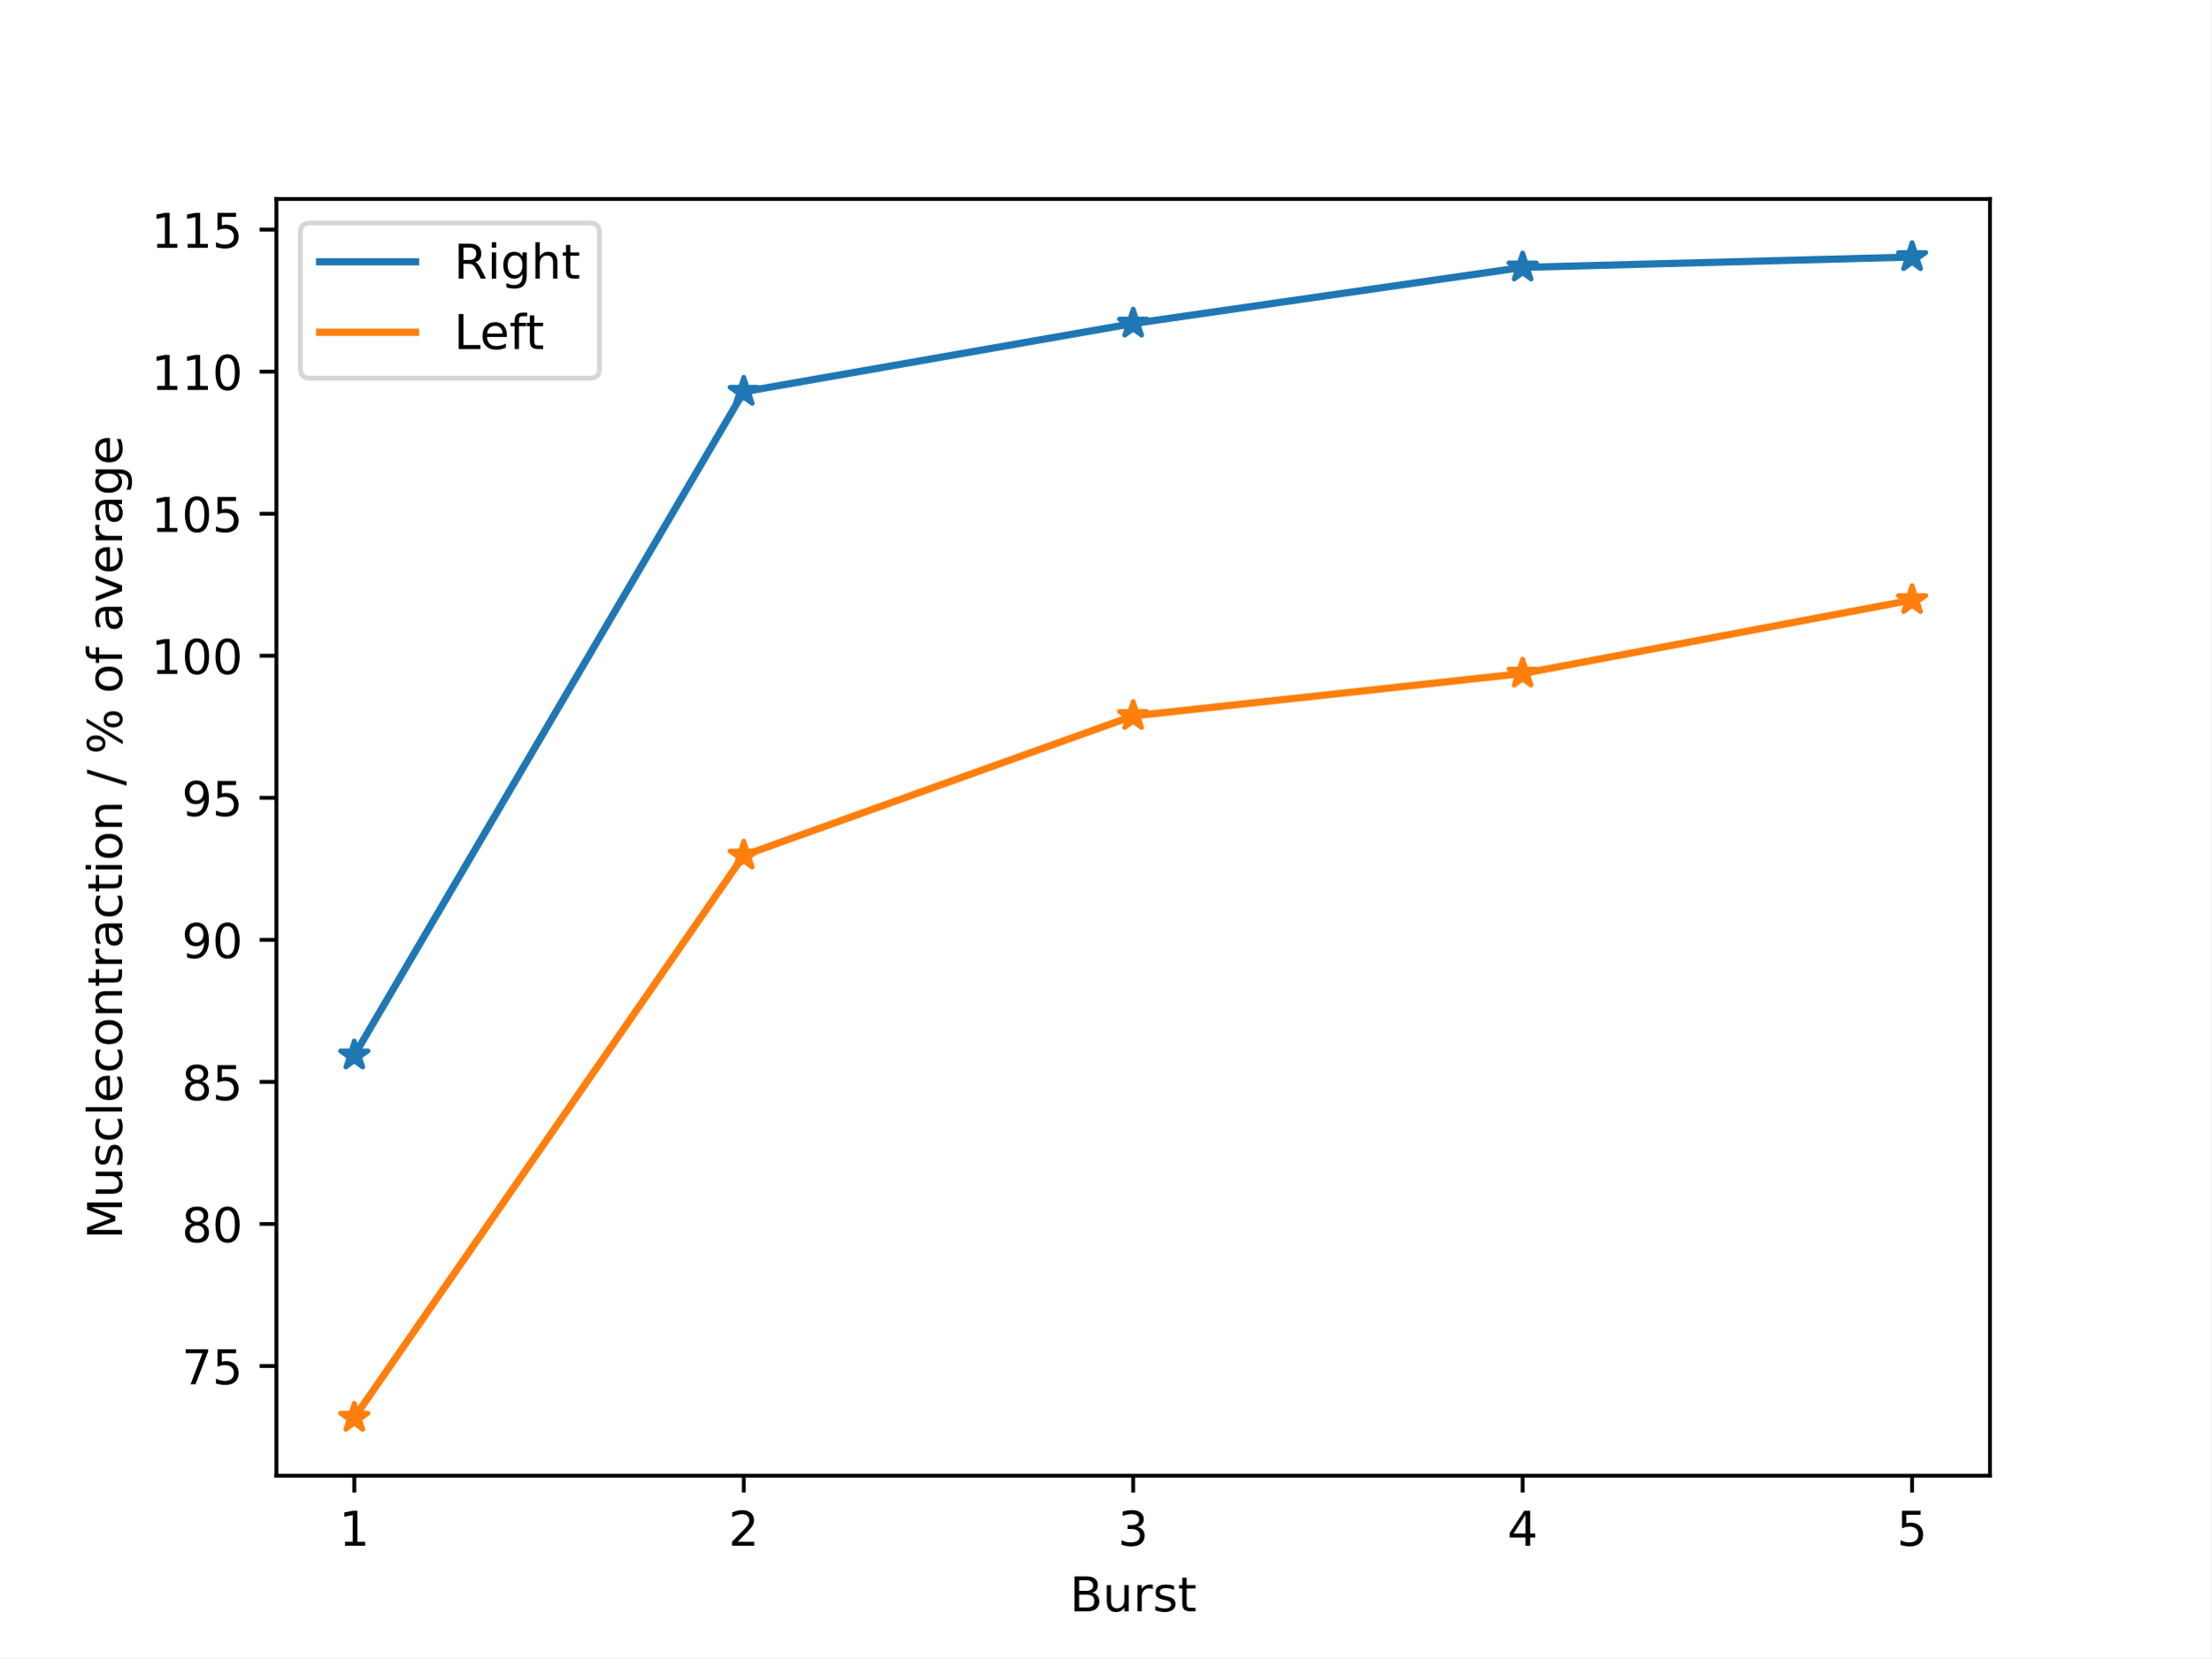
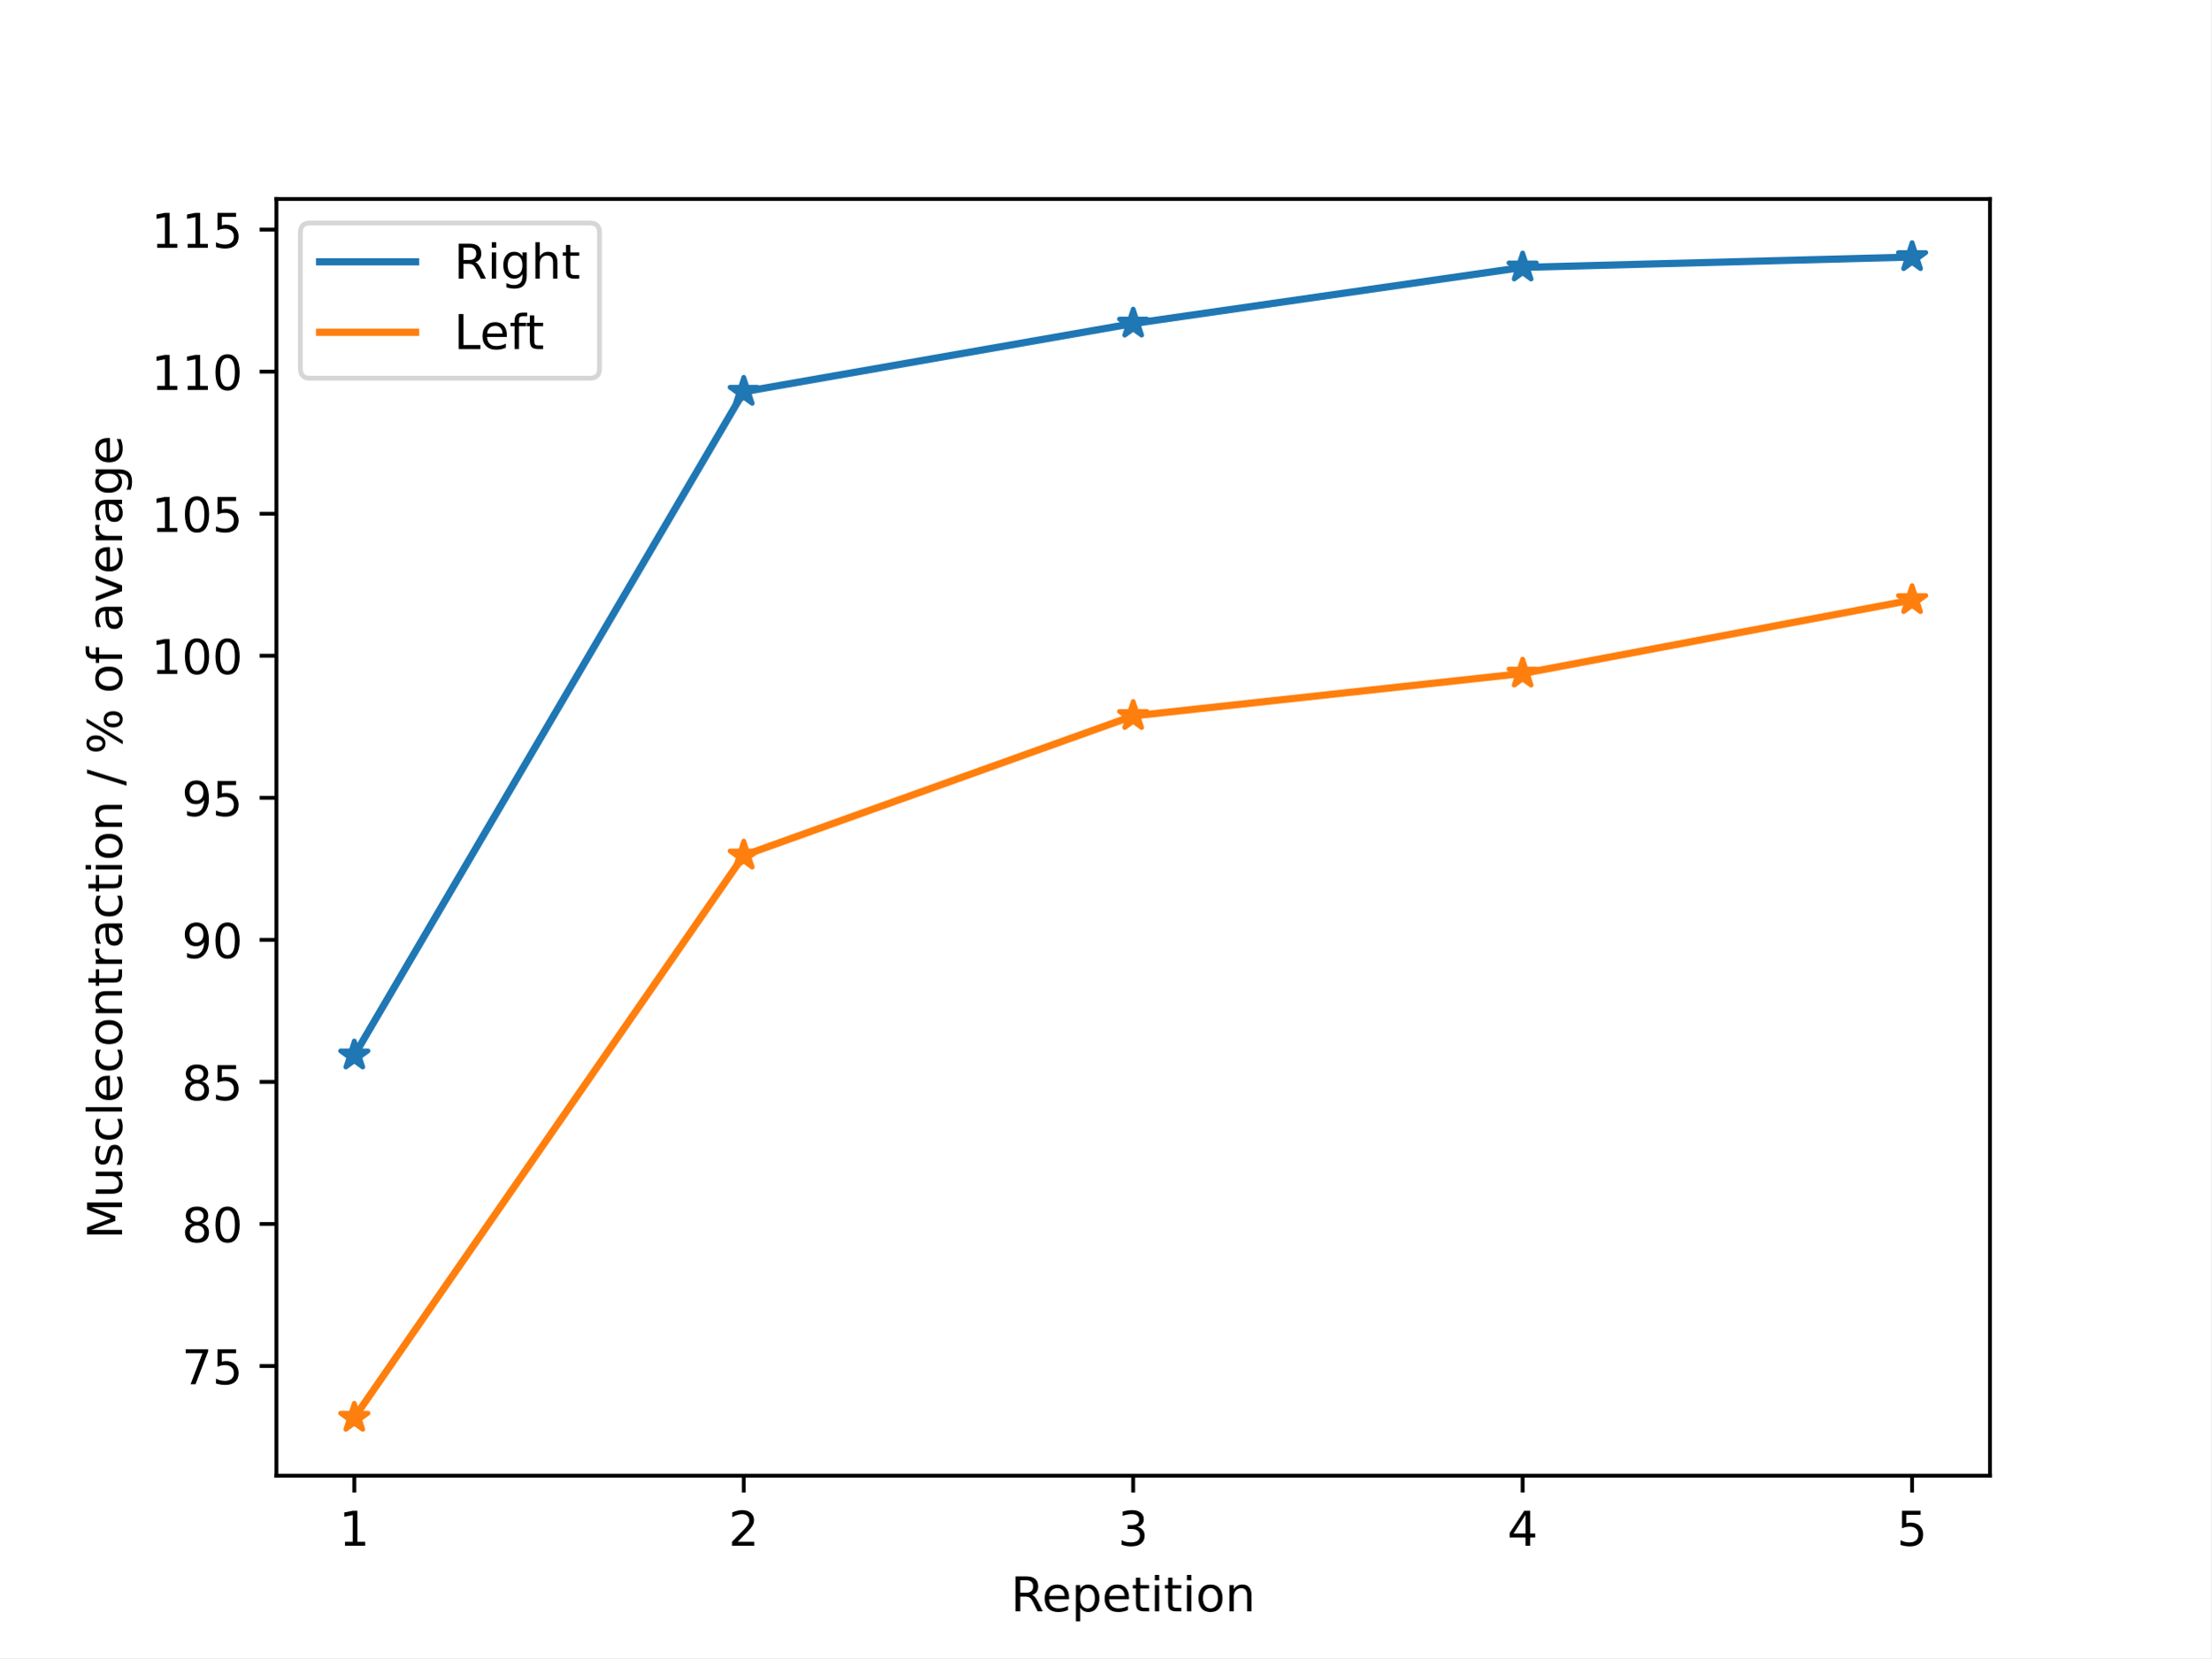
<svg xmlns="http://www.w3.org/2000/svg" xmlns:xlink="http://www.w3.org/1999/xlink" width="460.8pt" height="345.6pt" viewBox="0 0 460.8 345.6" version="1.1">
  <defs>
    <style type="text/css">*{stroke-linejoin: round; stroke-linecap: butt}</style>
  </defs>
  <g id="figure_1">
    <g id="patch_1">
      <path d="M 0 345.6  L 460.8 345.6  L 460.8 0  L 0 0  z " style="fill: #ffffff" />
    </g>
    <g id="axes_1">
      <g id="patch_2">
        <path d="M 57.6 307.584  L 414.72 307.584  L 414.72 41.472  L 57.6 41.472  z " style="fill: #ffffff" />
      </g>
      <g id="PathCollection_1">
        <defs>
-           <path id="m83792920df" d="M 0 -3  L -0.674 -0.927  L -2.853 -0.927  L -1.09 0.354  L -1.763 2.427  L -0 1.146  L 1.763 2.427  L 1.09 0.354  L 2.853 -0.927  L 0.674 -0.927  z " style="stroke: #1f77b4" />
+           <path id="mc0e44d3365" d="M 0 -3  L -0.674 -0.927  L -2.853 -0.927  L -1.09 0.354  L -1.763 2.427  L -0 1.146  L 1.763 2.427  L 1.09 0.354  L 2.853 -0.927  L 0.674 -0.927  z " style="stroke: #1f77b4" />
        </defs>
-         <g clip-path="url(#pa8525786a3)">
-           <use xlink:href="#m83792920df" x="73.833" y="219.972" style="fill: #1f77b4; stroke: #1f77b4" />
-           <use xlink:href="#m83792920df" x="154.996" y="81.644" style="fill: #1f77b4; stroke: #1f77b4" />
-           <use xlink:href="#m83792920df" x="236.16" y="67.426" style="fill: #1f77b4; stroke: #1f77b4" />
-           <use xlink:href="#m83792920df" x="317.324" y="55.727" style="fill: #1f77b4; stroke: #1f77b4" />
-           <use xlink:href="#m83792920df" x="398.487" y="53.568" style="fill: #1f77b4; stroke: #1f77b4" />
+         <g clip-path="url(#pb85a5f3da6)">
+           <use xlink:href="#mc0e44d3365" x="73.833" y="219.972" style="fill: #1f77b4; stroke: #1f77b4" />
+           <use xlink:href="#mc0e44d3365" x="154.996" y="81.644" style="fill: #1f77b4; stroke: #1f77b4" />
+           <use xlink:href="#mc0e44d3365" x="236.16" y="67.426" style="fill: #1f77b4; stroke: #1f77b4" />
+           <use xlink:href="#mc0e44d3365" x="317.324" y="55.727" style="fill: #1f77b4; stroke: #1f77b4" />
+           <use xlink:href="#mc0e44d3365" x="398.487" y="53.568" style="fill: #1f77b4; stroke: #1f77b4" />
        </g>
      </g>
      <g id="PathCollection_2">
        <defs>
-           <path id="m8f20b36ce3" d="M 0 -3  L -0.674 -0.927  L -2.853 -0.927  L -1.09 0.354  L -1.763 2.427  L -0 1.146  L 1.763 2.427  L 1.09 0.354  L 2.853 -0.927  L 0.674 -0.927  z " style="stroke: #ff7f0e" />
+           <path id="m1357c3280b" d="M 0 -3  L -0.674 -0.927  L -2.853 -0.927  L -1.09 0.354  L -1.763 2.427  L -0 1.146  L 1.763 2.427  L 1.09 0.354  L 2.853 -0.927  L 0.674 -0.927  z " style="stroke: #ff7f0e" />
        </defs>
-         <g clip-path="url(#pa8525786a3)">
-           <use xlink:href="#m8f20b36ce3" x="73.833" y="295.488" style="fill: #ff7f0e; stroke: #ff7f0e" />
-           <use xlink:href="#m8f20b36ce3" x="154.996" y="178.303" style="fill: #ff7f0e; stroke: #ff7f0e" />
-           <use xlink:href="#m8f20b36ce3" x="236.16" y="149.213" style="fill: #ff7f0e; stroke: #ff7f0e" />
-           <use xlink:href="#m8f20b36ce3" x="317.324" y="140.375" style="fill: #ff7f0e; stroke: #ff7f0e" />
-           <use xlink:href="#m8f20b36ce3" x="398.487" y="125.057" style="fill: #ff7f0e; stroke: #ff7f0e" />
+         <g clip-path="url(#pb85a5f3da6)">
+           <use xlink:href="#m1357c3280b" x="73.833" y="295.488" style="fill: #ff7f0e; stroke: #ff7f0e" />
+           <use xlink:href="#m1357c3280b" x="154.996" y="178.303" style="fill: #ff7f0e; stroke: #ff7f0e" />
+           <use xlink:href="#m1357c3280b" x="236.16" y="149.213" style="fill: #ff7f0e; stroke: #ff7f0e" />
+           <use xlink:href="#m1357c3280b" x="317.324" y="140.375" style="fill: #ff7f0e; stroke: #ff7f0e" />
+           <use xlink:href="#m1357c3280b" x="398.487" y="125.057" style="fill: #ff7f0e; stroke: #ff7f0e" />
        </g>
      </g>
      <g id="matplotlib.axis_1">
        <g id="xtick_1">
          <g id="line2d_1">
            <defs>
-               <path id="m651e6ab81c" d="M 0 0  L 0 3.5  " style="stroke: #000000; stroke-width: 0.8" />
-             </defs>
-             <g>
-               <use xlink:href="#m651e6ab81c" x="73.833" y="307.584" style="stroke: #000000; stroke-width: 0.8" />
+               <path id="mf0e18b98a7" d="M 0 0  L 0 3.5  " style="stroke: #000000; stroke-width: 0.8" />
+             </defs>
+             <g>
+               <use xlink:href="#mf0e18b98a7" x="73.833" y="307.584" style="stroke: #000000; stroke-width: 0.8" />
            </g>
          </g>
          <g id="text_1">
            <g transform="translate(70.65148 322.1824)scale(0.1 -0.1)">
              <defs>
                <path id="DejaVuSans-31" d="M 794 531  L 1825 531  L 1825 4091  L 703 3866  L 703 4441  L 1819 4666  L 2450 4666  L 2450 531  L 3481 531  L 3481 0  L 794 0  L 794 531  z " transform="scale(0.015625)" />
              </defs>
              <use xlink:href="#DejaVuSans-31" />
            </g>
          </g>
        </g>
        <g id="xtick_2">
          <g id="line2d_2">
            <g>
-               <use xlink:href="#m651e6ab81c" x="154.996" y="307.584" style="stroke: #000000; stroke-width: 0.8" />
+               <use xlink:href="#mf0e18b98a7" x="154.996" y="307.584" style="stroke: #000000; stroke-width: 0.8" />
            </g>
          </g>
          <g id="text_2">
            <g transform="translate(151.8151 322.1824)scale(0.1 -0.1)">
              <defs>
                <path id="DejaVuSans-32" d="M 1228 531  L 3431 531  L 3431 0  L 469 0  L 469 531  Q 828 903 1448 1529  Q 2069 2156 2228 2338  Q 2531 2678 2651 2914  Q 2772 3150 2772 3378  Q 2772 3750 2511 3984  Q 2250 4219 1831 4219  Q 1534 4219 1204 4116  Q 875 4013 500 3803  L 500 4441  Q 881 4594 1212 4672  Q 1544 4750 1819 4750  Q 2544 4750 2975 4387  Q 3406 4025 3406 3419  Q 3406 3131 3298 2873  Q 3191 2616 2906 2266  Q 2828 2175 2409 1742  Q 1991 1309 1228 531  z " transform="scale(0.015625)" />
              </defs>
              <use xlink:href="#DejaVuSans-32" />
            </g>
          </g>
        </g>
        <g id="xtick_3">
          <g id="line2d_3">
            <g>
-               <use xlink:href="#m651e6ab81c" x="236.16" y="307.584" style="stroke: #000000; stroke-width: 0.8" />
+               <use xlink:href="#mf0e18b98a7" x="236.16" y="307.584" style="stroke: #000000; stroke-width: 0.8" />
            </g>
          </g>
          <g id="text_3">
            <g transform="translate(232.9787 322.1824)scale(0.1 -0.1)">
              <defs>
                <path id="DejaVuSans-33" d="M 2597 2516  Q 3050 2419 3304 2112  Q 3559 1806 3559 1356  Q 3559 666 3084 287  Q 2609 -91 1734 -91  Q 1441 -91 1130 -33  Q 819 25 488 141  L 488 750  Q 750 597 1062 519  Q 1375 441 1716 441  Q 2309 441 2620 675  Q 2931 909 2931 1356  Q 2931 1769 2642 2001  Q 2353 2234 1838 2234  L 1294 2234  L 1294 2753  L 1863 2753  Q 2328 2753 2575 2939  Q 2822 3125 2822 3475  Q 2822 3834 2567 4026  Q 2313 4219 1838 4219  Q 1578 4219 1281 4162  Q 984 4106 628 3988  L 628 4550  Q 988 4650 1302 4700  Q 1616 4750 1894 4750  Q 2613 4750 3031 4423  Q 3450 4097 3450 3541  Q 3450 3153 3228 2886  Q 3006 2619 2597 2516  z " transform="scale(0.015625)" />
              </defs>
              <use xlink:href="#DejaVuSans-33" />
            </g>
          </g>
        </g>
        <g id="xtick_4">
          <g id="line2d_4">
            <g>
-               <use xlink:href="#m651e6ab81c" x="317.324" y="307.584" style="stroke: #000000; stroke-width: 0.8" />
+               <use xlink:href="#mf0e18b98a7" x="317.324" y="307.584" style="stroke: #000000; stroke-width: 0.8" />
            </g>
          </g>
          <g id="text_4">
            <g transform="translate(314.1424 322.1824)scale(0.1 -0.1)">
              <defs>
                <path id="DejaVuSans-34" d="M 2419 4116  L 825 1625  L 2419 1625  L 2419 4116  z M 2253 4666  L 3047 4666  L 3047 1625  L 3713 1625  L 3713 1100  L 3047 1100  L 3047 0  L 2419 0  L 2419 1100  L 313 1100  L 313 1709  L 2253 4666  z " transform="scale(0.015625)" />
              </defs>
              <use xlink:href="#DejaVuSans-34" />
            </g>
          </g>
        </g>
        <g id="xtick_5">
          <g id="line2d_5">
            <g>
-               <use xlink:href="#m651e6ab81c" x="398.487" y="307.584" style="stroke: #000000; stroke-width: 0.8" />
+               <use xlink:href="#mf0e18b98a7" x="398.487" y="307.584" style="stroke: #000000; stroke-width: 0.8" />
            </g>
          </g>
          <g id="text_5">
            <g transform="translate(395.306 322.1824)scale(0.1 -0.1)">
              <defs>
                <path id="DejaVuSans-35" d="M 691 4666  L 3169 4666  L 3169 4134  L 1269 4134  L 1269 2991  Q 1406 3038 1543 3061  Q 1681 3084 1819 3084  Q 2600 3084 3056 2656  Q 3513 2228 3513 1497  Q 3513 744 3044 326  Q 2575 -91 1722 -91  Q 1428 -91 1123 -41  Q 819 9 494 109  L 494 744  Q 775 591 1075 516  Q 1375 441 1709 441  Q 2250 441 2565 725  Q 2881 1009 2881 1497  Q 2881 1984 2565 2268  Q 2250 2553 1709 2553  Q 1456 2553 1204 2497  Q 953 2441 691 2322  L 691 4666  z " transform="scale(0.015625)" />
              </defs>
              <use xlink:href="#DejaVuSans-35" />
            </g>
          </g>
        </g>
        <g id="text_6">
-           <g transform="translate(222.9405 335.8606)scale(0.1 -0.1)">
-             <defs>
-               <path id="DejaVuSans-42" d="M 1259 2228  L 1259 519  L 2272 519  Q 2781 519 3026 730  Q 3272 941 3272 1375  Q 3272 1813 3026 2020  Q 2781 2228 2272 2228  L 1259 2228  z M 1259 4147  L 1259 2741  L 2194 2741  Q 2656 2741 2882 2914  Q 3109 3088 3109 3444  Q 3109 3797 2882 3972  Q 2656 4147 2194 4147  L 1259 4147  z M 628 4666  L 2241 4666  Q 2963 4666 3353 4366  Q 3744 4066 3744 3513  Q 3744 3084 3544 2831  Q 3344 2578 2956 2516  Q 3422 2416 3680 2098  Q 3938 1781 3938 1306  Q 3938 681 3513 340  Q 3088 0 2303 0  L 628 0  L 628 4666  z " transform="scale(0.015625)" />
-               <path id="DejaVuSans-75" d="M 544 1381  L 544 3500  L 1119 3500  L 1119 1403  Q 1119 906 1312 657  Q 1506 409 1894 409  Q 2359 409 2629 706  Q 2900 1003 2900 1516  L 2900 3500  L 3475 3500  L 3475 0  L 2900 0  L 2900 538  Q 2691 219 2414 64  Q 2138 -91 1772 -91  Q 1169 -91 856 284  Q 544 659 544 1381  z M 1991 3584  L 1991 3584  z " transform="scale(0.015625)" />
-               <path id="DejaVuSans-72" d="M 2631 2963  Q 2534 3019 2420 3045  Q 2306 3072 2169 3072  Q 1681 3072 1420 2755  Q 1159 2438 1159 1844  L 1159 0  L 581 0  L 581 3500  L 1159 3500  L 1159 2956  Q 1341 3275 1631 3429  Q 1922 3584 2338 3584  Q 2397 3584 2469 3576  Q 2541 3569 2628 3553  L 2631 2963  z " transform="scale(0.015625)" />
-               <path id="DejaVuSans-73" d="M 2834 3397  L 2834 2853  Q 2591 2978 2328 3040  Q 2066 3103 1784 3103  Q 1356 3103 1142 2972  Q 928 2841 928 2578  Q 928 2378 1081 2264  Q 1234 2150 1697 2047  L 1894 2003  Q 2506 1872 2764 1633  Q 3022 1394 3022 966  Q 3022 478 2636 193  Q 2250 -91 1575 -91  Q 1294 -91 989 -36  Q 684 19 347 128  L 347 722  Q 666 556 975 473  Q 1284 391 1588 391  Q 1994 391 2212 530  Q 2431 669 2431 922  Q 2431 1156 2273 1281  Q 2116 1406 1581 1522  L 1381 1569  Q 847 1681 609 1914  Q 372 2147 372 2553  Q 372 3047 722 3315  Q 1072 3584 1716 3584  Q 2034 3584 2315 3537  Q 2597 3491 2834 3397  z " transform="scale(0.015625)" />
+           <g transform="translate(210.6569 335.8606)scale(0.1 -0.1)">
+             <defs>
+               <path id="DejaVuSans-52" d="M 2841 2188  Q 3044 2119 3236 1894  Q 3428 1669 3622 1275  L 4263 0  L 3584 0  L 2988 1197  Q 2756 1666 2539 1819  Q 2322 1972 1947 1972  L 1259 1972  L 1259 0  L 628 0  L 628 4666  L 2053 4666  Q 2853 4666 3247 4331  Q 3641 3997 3641 3322  Q 3641 2881 3436 2590  Q 3231 2300 2841 2188  z M 1259 4147  L 1259 2491  L 2053 2491  Q 2509 2491 2742 2702  Q 2975 2913 2975 3322  Q 2975 3731 2742 3939  Q 2509 4147 2053 4147  L 1259 4147  z " transform="scale(0.015625)" />
+               <path id="DejaVuSans-65" d="M 3597 1894  L 3597 1613  L 953 1613  Q 991 1019 1311 708  Q 1631 397 2203 397  Q 2534 397 2845 478  Q 3156 559 3463 722  L 3463 178  Q 3153 47 2828 -22  Q 2503 -91 2169 -91  Q 1331 -91 842 396  Q 353 884 353 1716  Q 353 2575 817 3079  Q 1281 3584 2069 3584  Q 2775 3584 3186 3129  Q 3597 2675 3597 1894  z M 3022 2063  Q 3016 2534 2758 2815  Q 2500 3097 2075 3097  Q 1594 3097 1305 2825  Q 1016 2553 972 2059  L 3022 2063  z " transform="scale(0.015625)" />
+               <path id="DejaVuSans-70" d="M 1159 525  L 1159 -1331  L 581 -1331  L 581 3500  L 1159 3500  L 1159 2969  Q 1341 3281 1617 3432  Q 1894 3584 2278 3584  Q 2916 3584 3314 3078  Q 3713 2572 3713 1747  Q 3713 922 3314 415  Q 2916 -91 2278 -91  Q 1894 -91 1617 61  Q 1341 213 1159 525  z M 3116 1747  Q 3116 2381 2855 2742  Q 2594 3103 2138 3103  Q 1681 3103 1420 2742  Q 1159 2381 1159 1747  Q 1159 1113 1420 752  Q 1681 391 2138 391  Q 2594 391 2855 752  Q 3116 1113 3116 1747  z " transform="scale(0.015625)" />
              <path id="DejaVuSans-74" d="M 1172 4494  L 1172 3500  L 2356 3500  L 2356 3053  L 1172 3053  L 1172 1153  Q 1172 725 1289 603  Q 1406 481 1766 481  L 2356 481  L 2356 0  L 1766 0  Q 1100 0 847 248  Q 594 497 594 1153  L 594 3053  L 172 3053  L 172 3500  L 594 3500  L 594 4494  L 1172 4494  z " transform="scale(0.015625)" />
-             </defs>
-             <use xlink:href="#DejaVuSans-42" />
-             <use xlink:href="#DejaVuSans-75" x="68.604" />
-             <use xlink:href="#DejaVuSans-72" x="131.982" />
-             <use xlink:href="#DejaVuSans-73" x="173.096" />
-             <use xlink:href="#DejaVuSans-74" x="225.195" />
+               <path id="DejaVuSans-69" d="M 603 3500  L 1178 3500  L 1178 0  L 603 0  L 603 3500  z M 603 4863  L 1178 4863  L 1178 4134  L 603 4134  L 603 4863  z " transform="scale(0.015625)" />
+               <path id="DejaVuSans-6f" d="M 1959 3097  Q 1497 3097 1228 2736  Q 959 2375 959 1747  Q 959 1119 1226 758  Q 1494 397 1959 397  Q 2419 397 2687 759  Q 2956 1122 2956 1747  Q 2956 2369 2687 2733  Q 2419 3097 1959 3097  z M 1959 3584  Q 2709 3584 3137 3096  Q 3566 2609 3566 1747  Q 3566 888 3137 398  Q 2709 -91 1959 -91  Q 1206 -91 779 398  Q 353 888 353 1747  Q 353 2609 779 3096  Q 1206 3584 1959 3584  z " transform="scale(0.015625)" />
+               <path id="DejaVuSans-6e" d="M 3513 2113  L 3513 0  L 2938 0  L 2938 2094  Q 2938 2591 2744 2837  Q 2550 3084 2163 3084  Q 1697 3084 1428 2787  Q 1159 2491 1159 1978  L 1159 0  L 581 0  L 581 3500  L 1159 3500  L 1159 2956  Q 1366 3272 1645 3428  Q 1925 3584 2291 3584  Q 2894 3584 3203 3211  Q 3513 2838 3513 2113  z " transform="scale(0.015625)" />
+             </defs>
+             <use xlink:href="#DejaVuSans-52" />
+             <use xlink:href="#DejaVuSans-65" x="64.982" />
+             <use xlink:href="#DejaVuSans-70" x="126.506" />
+             <use xlink:href="#DejaVuSans-65" x="189.982" />
+             <use xlink:href="#DejaVuSans-74" x="251.506" />
+             <use xlink:href="#DejaVuSans-69" x="290.715" />
+             <use xlink:href="#DejaVuSans-74" x="318.498" />
+             <use xlink:href="#DejaVuSans-69" x="357.707" />
+             <use xlink:href="#DejaVuSans-6f" x="385.49" />
+             <use xlink:href="#DejaVuSans-6e" x="446.672" />
          </g>
        </g>
      </g>
      <g id="matplotlib.axis_2">
        <g id="ytick_1">
          <g id="line2d_6">
            <defs>
-               <path id="mb232779b89" d="M 0 0  L -3.5 0  " style="stroke: #000000; stroke-width: 0.8" />
-             </defs>
-             <g>
-               <use xlink:href="#mb232779b89" x="57.6" y="284.723" style="stroke: #000000; stroke-width: 0.8" />
+               <path id="m640610d13f" d="M 0 0  L -3.5 0  " style="stroke: #000000; stroke-width: 0.8" />
+             </defs>
+             <g>
+               <use xlink:href="#m640610d13f" x="57.6" y="284.723" style="stroke: #000000; stroke-width: 0.8" />
            </g>
          </g>
          <g id="text_7">
            <g transform="translate(37.875 288.5227)scale(0.1 -0.1)">
              <defs>
                <path id="DejaVuSans-37" d="M 525 4666  L 3525 4666  L 3525 4397  L 1831 0  L 1172 0  L 2766 4134  L 525 4134  L 525 4666  z " transform="scale(0.015625)" />
              </defs>
              <use xlink:href="#DejaVuSans-37" />
              <use xlink:href="#DejaVuSans-35" x="63.623" />
            </g>
          </g>
        </g>
        <g id="ytick_2">
          <g id="line2d_7">
            <g>
-               <use xlink:href="#mb232779b89" x="57.6" y="255.114" style="stroke: #000000; stroke-width: 0.8" />
+               <use xlink:href="#m640610d13f" x="57.6" y="255.114" style="stroke: #000000; stroke-width: 0.8" />
            </g>
          </g>
          <g id="text_8">
            <g transform="translate(37.875 258.9135)scale(0.1 -0.1)">
              <defs>
                <path id="DejaVuSans-38" d="M 2034 2216  Q 1584 2216 1326 1975  Q 1069 1734 1069 1313  Q 1069 891 1326 650  Q 1584 409 2034 409  Q 2484 409 2743 651  Q 3003 894 3003 1313  Q 3003 1734 2745 1975  Q 2488 2216 2034 2216  z M 1403 2484  Q 997 2584 770 2862  Q 544 3141 544 3541  Q 544 4100 942 4425  Q 1341 4750 2034 4750  Q 2731 4750 3128 4425  Q 3525 4100 3525 3541  Q 3525 3141 3298 2862  Q 3072 2584 2669 2484  Q 3125 2378 3379 2068  Q 3634 1759 3634 1313  Q 3634 634 3220 271  Q 2806 -91 2034 -91  Q 1263 -91 848 271  Q 434 634 434 1313  Q 434 1759 690 2068  Q 947 2378 1403 2484  z M 1172 3481  Q 1172 3119 1398 2916  Q 1625 2713 2034 2713  Q 2441 2713 2670 2916  Q 2900 3119 2900 3481  Q 2900 3844 2670 4047  Q 2441 4250 2034 4250  Q 1625 4250 1398 4047  Q 1172 3844 1172 3481  z " transform="scale(0.015625)" />
                <path id="DejaVuSans-30" d="M 2034 4250  Q 1547 4250 1301 3770  Q 1056 3291 1056 2328  Q 1056 1369 1301 889  Q 1547 409 2034 409  Q 2525 409 2770 889  Q 3016 1369 3016 2328  Q 3016 3291 2770 3770  Q 2525 4250 2034 4250  z M 2034 4750  Q 2819 4750 3233 4129  Q 3647 3509 3647 2328  Q 3647 1150 3233 529  Q 2819 -91 2034 -91  Q 1250 -91 836 529  Q 422 1150 422 2328  Q 422 3509 836 4129  Q 1250 4750 2034 4750  z " transform="scale(0.015625)" />
              </defs>
              <use xlink:href="#DejaVuSans-38" />
              <use xlink:href="#DejaVuSans-30" x="63.623" />
            </g>
          </g>
        </g>
        <g id="ytick_3">
          <g id="line2d_8">
            <g>
-               <use xlink:href="#mb232779b89" x="57.6" y="225.505" style="stroke: #000000; stroke-width: 0.8" />
+               <use xlink:href="#m640610d13f" x="57.6" y="225.505" style="stroke: #000000; stroke-width: 0.8" />
            </g>
          </g>
          <g id="text_9">
            <g transform="translate(37.875 229.3042)scale(0.1 -0.1)">
              <use xlink:href="#DejaVuSans-38" />
              <use xlink:href="#DejaVuSans-35" x="63.623" />
            </g>
          </g>
        </g>
        <g id="ytick_4">
          <g id="line2d_9">
            <g>
-               <use xlink:href="#mb232779b89" x="57.6" y="195.896" style="stroke: #000000; stroke-width: 0.8" />
+               <use xlink:href="#m640610d13f" x="57.6" y="195.896" style="stroke: #000000; stroke-width: 0.8" />
            </g>
          </g>
          <g id="text_10">
            <g transform="translate(37.875 199.695)scale(0.1 -0.1)">
              <defs>
                <path id="DejaVuSans-39" d="M 703 97  L 703 672  Q 941 559 1184 500  Q 1428 441 1663 441  Q 2288 441 2617 861  Q 2947 1281 2994 2138  Q 2813 1869 2534 1725  Q 2256 1581 1919 1581  Q 1219 1581 811 2004  Q 403 2428 403 3163  Q 403 3881 828 4315  Q 1253 4750 1959 4750  Q 2769 4750 3195 4129  Q 3622 3509 3622 2328  Q 3622 1225 3098 567  Q 2575 -91 1691 -91  Q 1453 -91 1209 -44  Q 966 3 703 97  z M 1959 2075  Q 2384 2075 2632 2365  Q 2881 2656 2881 3163  Q 2881 3666 2632 3958  Q 2384 4250 1959 4250  Q 1534 4250 1286 3958  Q 1038 3666 1038 3163  Q 1038 2656 1286 2365  Q 1534 2075 1959 2075  z " transform="scale(0.015625)" />
              </defs>
              <use xlink:href="#DejaVuSans-39" />
              <use xlink:href="#DejaVuSans-30" x="63.623" />
            </g>
          </g>
        </g>
        <g id="ytick_5">
          <g id="line2d_10">
            <g>
-               <use xlink:href="#mb232779b89" x="57.6" y="166.287" style="stroke: #000000; stroke-width: 0.8" />
+               <use xlink:href="#m640610d13f" x="57.6" y="166.287" style="stroke: #000000; stroke-width: 0.8" />
            </g>
          </g>
          <g id="text_11">
            <g transform="translate(37.875 170.0858)scale(0.1 -0.1)">
              <use xlink:href="#DejaVuSans-39" />
              <use xlink:href="#DejaVuSans-35" x="63.623" />
            </g>
          </g>
        </g>
        <g id="ytick_6">
          <g id="line2d_11">
            <g>
-               <use xlink:href="#mb232779b89" x="57.6" y="136.677" style="stroke: #000000; stroke-width: 0.8" />
+               <use xlink:href="#m640610d13f" x="57.6" y="136.677" style="stroke: #000000; stroke-width: 0.8" />
            </g>
          </g>
          <g id="text_12">
            <g transform="translate(31.5125 140.4766)scale(0.1 -0.1)">
              <use xlink:href="#DejaVuSans-31" />
              <use xlink:href="#DejaVuSans-30" x="63.623" />
              <use xlink:href="#DejaVuSans-30" x="127.246" />
            </g>
          </g>
        </g>
        <g id="ytick_7">
          <g id="line2d_12">
            <g>
-               <use xlink:href="#mb232779b89" x="57.6" y="107.068" style="stroke: #000000; stroke-width: 0.8" />
+               <use xlink:href="#m640610d13f" x="57.6" y="107.068" style="stroke: #000000; stroke-width: 0.8" />
            </g>
          </g>
          <g id="text_13">
            <g transform="translate(31.5125 110.8674)scale(0.1 -0.1)">
              <use xlink:href="#DejaVuSans-31" />
              <use xlink:href="#DejaVuSans-30" x="63.623" />
              <use xlink:href="#DejaVuSans-35" x="127.246" />
            </g>
          </g>
        </g>
        <g id="ytick_8">
          <g id="line2d_13">
            <g>
-               <use xlink:href="#mb232779b89" x="57.6" y="77.459" style="stroke: #000000; stroke-width: 0.8" />
+               <use xlink:href="#m640610d13f" x="57.6" y="77.459" style="stroke: #000000; stroke-width: 0.8" />
            </g>
          </g>
          <g id="text_14">
            <g transform="translate(31.5125 81.25815)scale(0.1 -0.1)">
              <use xlink:href="#DejaVuSans-31" />
              <use xlink:href="#DejaVuSans-31" x="63.623" />
              <use xlink:href="#DejaVuSans-30" x="127.246" />
            </g>
          </g>
        </g>
        <g id="ytick_9">
          <g id="line2d_14">
            <g>
-               <use xlink:href="#mb232779b89" x="57.6" y="47.85" style="stroke: #000000; stroke-width: 0.8" />
+               <use xlink:href="#m640610d13f" x="57.6" y="47.85" style="stroke: #000000; stroke-width: 0.8" />
            </g>
          </g>
          <g id="text_15">
            <g transform="translate(31.5125 51.64893)scale(0.1 -0.1)">
              <use xlink:href="#DejaVuSans-31" />
              <use xlink:href="#DejaVuSans-31" x="63.623" />
              <use xlink:href="#DejaVuSans-35" x="127.246" />
            </g>
          </g>
        </g>
        <g id="text_16">
          <g transform="translate(25.43281 258.2952)rotate(-90)scale(0.1 -0.1)">
            <defs>
              <path id="DejaVuSans-4d" d="M 628 4666  L 1569 4666  L 2759 1491  L 3956 4666  L 4897 4666  L 4897 0  L 4281 0  L 4281 4097  L 3078 897  L 2444 897  L 1241 4097  L 1241 0  L 628 0  L 628 4666  z " transform="scale(0.015625)" />
+               <path id="DejaVuSans-75" d="M 544 1381  L 544 3500  L 1119 3500  L 1119 1403  Q 1119 906 1312 657  Q 1506 409 1894 409  Q 2359 409 2629 706  Q 2900 1003 2900 1516  L 2900 3500  L 3475 3500  L 3475 0  L 2900 0  L 2900 538  Q 2691 219 2414 64  Q 2138 -91 1772 -91  Q 1169 -91 856 284  Q 544 659 544 1381  z M 1991 3584  L 1991 3584  z " transform="scale(0.015625)" />
+               <path id="DejaVuSans-73" d="M 2834 3397  L 2834 2853  Q 2591 2978 2328 3040  Q 2066 3103 1784 3103  Q 1356 3103 1142 2972  Q 928 2841 928 2578  Q 928 2378 1081 2264  Q 1234 2150 1697 2047  L 1894 2003  Q 2506 1872 2764 1633  Q 3022 1394 3022 966  Q 3022 478 2636 193  Q 2250 -91 1575 -91  Q 1294 -91 989 -36  Q 684 19 347 128  L 347 722  Q 666 556 975 473  Q 1284 391 1588 391  Q 1994 391 2212 530  Q 2431 669 2431 922  Q 2431 1156 2273 1281  Q 2116 1406 1581 1522  L 1381 1569  Q 847 1681 609 1914  Q 372 2147 372 2553  Q 372 3047 722 3315  Q 1072 3584 1716 3584  Q 2034 3584 2315 3537  Q 2597 3491 2834 3397  z " transform="scale(0.015625)" />
              <path id="DejaVuSans-63" d="M 3122 3366  L 3122 2828  Q 2878 2963 2633 3030  Q 2388 3097 2138 3097  Q 1578 3097 1268 2742  Q 959 2388 959 1747  Q 959 1106 1268 751  Q 1578 397 2138 397  Q 2388 397 2633 464  Q 2878 531 3122 666  L 3122 134  Q 2881 22 2623 -34  Q 2366 -91 2075 -91  Q 1284 -91 818 406  Q 353 903 353 1747  Q 353 2603 823 3093  Q 1294 3584 2113 3584  Q 2378 3584 2631 3529  Q 2884 3475 3122 3366  z " transform="scale(0.015625)" />
              <path id="DejaVuSans-6c" d="M 603 4863  L 1178 4863  L 1178 0  L 603 0  L 603 4863  z " transform="scale(0.015625)" />
-               <path id="DejaVuSans-65" d="M 3597 1894  L 3597 1613  L 953 1613  Q 991 1019 1311 708  Q 1631 397 2203 397  Q 2534 397 2845 478  Q 3156 559 3463 722  L 3463 178  Q 3153 47 2828 -22  Q 2503 -91 2169 -91  Q 1331 -91 842 396  Q 353 884 353 1716  Q 353 2575 817 3079  Q 1281 3584 2069 3584  Q 2775 3584 3186 3129  Q 3597 2675 3597 1894  z M 3022 2063  Q 3016 2534 2758 2815  Q 2500 3097 2075 3097  Q 1594 3097 1305 2825  Q 1016 2553 972 2059  L 3022 2063  z " transform="scale(0.015625)" />
-               <path id="DejaVuSans-6f" d="M 1959 3097  Q 1497 3097 1228 2736  Q 959 2375 959 1747  Q 959 1119 1226 758  Q 1494 397 1959 397  Q 2419 397 2687 759  Q 2956 1122 2956 1747  Q 2956 2369 2687 2733  Q 2419 3097 1959 3097  z M 1959 3584  Q 2709 3584 3137 3096  Q 3566 2609 3566 1747  Q 3566 888 3137 398  Q 2709 -91 1959 -91  Q 1206 -91 779 398  Q 353 888 353 1747  Q 353 2609 779 3096  Q 1206 3584 1959 3584  z " transform="scale(0.015625)" />
-               <path id="DejaVuSans-6e" d="M 3513 2113  L 3513 0  L 2938 0  L 2938 2094  Q 2938 2591 2744 2837  Q 2550 3084 2163 3084  Q 1697 3084 1428 2787  Q 1159 2491 1159 1978  L 1159 0  L 581 0  L 581 3500  L 1159 3500  L 1159 2956  Q 1366 3272 1645 3428  Q 1925 3584 2291 3584  Q 2894 3584 3203 3211  Q 3513 2838 3513 2113  z " transform="scale(0.015625)" />
+               <path id="DejaVuSans-72" d="M 2631 2963  Q 2534 3019 2420 3045  Q 2306 3072 2169 3072  Q 1681 3072 1420 2755  Q 1159 2438 1159 1844  L 1159 0  L 581 0  L 581 3500  L 1159 3500  L 1159 2956  Q 1341 3275 1631 3429  Q 1922 3584 2338 3584  Q 2397 3584 2469 3576  Q 2541 3569 2628 3553  L 2631 2963  z " transform="scale(0.015625)" />
              <path id="DejaVuSans-61" d="M 2194 1759  Q 1497 1759 1228 1600  Q 959 1441 959 1056  Q 959 750 1161 570  Q 1363 391 1709 391  Q 2188 391 2477 730  Q 2766 1069 2766 1631  L 2766 1759  L 2194 1759  z M 3341 1997  L 3341 0  L 2766 0  L 2766 531  Q 2569 213 2275 61  Q 1981 -91 1556 -91  Q 1019 -91 701 211  Q 384 513 384 1019  Q 384 1609 779 1909  Q 1175 2209 1959 2209  L 2766 2209  L 2766 2266  Q 2766 2663 2505 2880  Q 2244 3097 1772 3097  Q 1472 3097 1187 3025  Q 903 2953 641 2809  L 641 3341  Q 956 3463 1253 3523  Q 1550 3584 1831 3584  Q 2591 3584 2966 3190  Q 3341 2797 3341 1997  z " transform="scale(0.015625)" />
-               <path id="DejaVuSans-69" d="M 603 3500  L 1178 3500  L 1178 0  L 603 0  L 603 3500  z M 603 4863  L 1178 4863  L 1178 4134  L 603 4134  L 603 4863  z " transform="scale(0.015625)" />
              <path id="DejaVuSans-20" transform="scale(0.015625)" />
              <path id="DejaVuSans-2f" d="M 1625 4666  L 2156 4666  L 531 -594  L 0 -594  L 1625 4666  z " transform="scale(0.015625)" />
              <path id="DejaVuSans-25" d="M 4653 2053  Q 4381 2053 4226 1822  Q 4072 1591 4072 1178  Q 4072 772 4226 539  Q 4381 306 4653 306  Q 4919 306 5073 539  Q 5228 772 5228 1178  Q 5228 1588 5073 1820  Q 4919 2053 4653 2053  z M 4653 2450  Q 5147 2450 5437 2106  Q 5728 1763 5728 1178  Q 5728 594 5436 251  Q 5144 -91 4653 -91  Q 4153 -91 3862 251  Q 3572 594 3572 1178  Q 3572 1766 3864 2108  Q 4156 2450 4653 2450  z M 1428 4353  Q 1159 4353 1004 4120  Q 850 3888 850 3481  Q 850 3069 1003 2837  Q 1156 2606 1428 2606  Q 1700 2606 1854 2837  Q 2009 3069 2009 3481  Q 2009 3884 1853 4118  Q 1697 4353 1428 4353  z M 4250 4750  L 4750 4750  L 1831 -91  L 1331 -91  L 4250 4750  z M 1428 4750  Q 1922 4750 2215 4408  Q 2509 4066 2509 3481  Q 2509 2891 2217 2550  Q 1925 2209 1428 2209  Q 931 2209 642 2551  Q 353 2894 353 3481  Q 353 4063 643 4406  Q 934 4750 1428 4750  z " transform="scale(0.015625)" />
              <path id="DejaVuSans-66" d="M 2375 4863  L 2375 4384  L 1825 4384  Q 1516 4384 1395 4259  Q 1275 4134 1275 3809  L 1275 3500  L 2222 3500  L 2222 3053  L 1275 3053  L 1275 0  L 697 0  L 697 3053  L 147 3053  L 147 3500  L 697 3500  L 697 3744  Q 697 4328 969 4595  Q 1241 4863 1831 4863  L 2375 4863  z " transform="scale(0.015625)" />
              <path id="DejaVuSans-76" d="M 191 3500  L 800 3500  L 1894 563  L 2988 3500  L 3597 3500  L 2284 0  L 1503 0  L 191 3500  z " transform="scale(0.015625)" />
              <path id="DejaVuSans-67" d="M 2906 1791  Q 2906 2416 2648 2759  Q 2391 3103 1925 3103  Q 1463 3103 1205 2759  Q 947 2416 947 1791  Q 947 1169 1205 825  Q 1463 481 1925 481  Q 2391 481 2648 825  Q 2906 1169 2906 1791  z M 3481 434  Q 3481 -459 3084 -895  Q 2688 -1331 1869 -1331  Q 1566 -1331 1297 -1286  Q 1028 -1241 775 -1147  L 775 -588  Q 1028 -725 1275 -790  Q 1522 -856 1778 -856  Q 2344 -856 2625 -561  Q 2906 -266 2906 331  L 2906 616  Q 2728 306 2450 153  Q 2172 0 1784 0  Q 1141 0 747 490  Q 353 981 353 1791  Q 353 2603 747 3093  Q 1141 3584 1784 3584  Q 2172 3584 2450 3431  Q 2728 3278 2906 2969  L 2906 3500  L 3481 3500  L 3481 434  z " transform="scale(0.015625)" />
            </defs>
            <use xlink:href="#DejaVuSans-4d" />
            <use xlink:href="#DejaVuSans-75" x="86.279" />
            <use xlink:href="#DejaVuSans-73" x="149.658" />
            <use xlink:href="#DejaVuSans-63" x="201.758" />
            <use xlink:href="#DejaVuSans-6c" x="256.738" />
            <use xlink:href="#DejaVuSans-65" x="284.521" />
            <use xlink:href="#DejaVuSans-63" x="346.045" />
            <use xlink:href="#DejaVuSans-6f" x="401.025" />
            <use xlink:href="#DejaVuSans-6e" x="462.207" />
            <use xlink:href="#DejaVuSans-74" x="525.586" />
            <use xlink:href="#DejaVuSans-72" x="564.795" />
            <use xlink:href="#DejaVuSans-61" x="605.908" />
            <use xlink:href="#DejaVuSans-63" x="667.188" />
            <use xlink:href="#DejaVuSans-74" x="722.168" />
            <use xlink:href="#DejaVuSans-69" x="761.377" />
            <use xlink:href="#DejaVuSans-6f" x="789.16" />
            <use xlink:href="#DejaVuSans-6e" x="850.342" />
            <use xlink:href="#DejaVuSans-20" x="913.721" />
            <use xlink:href="#DejaVuSans-2f" x="945.508" />
            <use xlink:href="#DejaVuSans-20" x="979.199" />
            <use xlink:href="#DejaVuSans-25" x="1010.986" />
            <use xlink:href="#DejaVuSans-20" x="1106.006" />
            <use xlink:href="#DejaVuSans-6f" x="1137.793" />
            <use xlink:href="#DejaVuSans-66" x="1198.975" />
            <use xlink:href="#DejaVuSans-20" x="1234.18" />
            <use xlink:href="#DejaVuSans-61" x="1265.967" />
            <use xlink:href="#DejaVuSans-76" x="1327.246" />
            <use xlink:href="#DejaVuSans-65" x="1386.426" />
            <use xlink:href="#DejaVuSans-72" x="1447.949" />
            <use xlink:href="#DejaVuSans-61" x="1489.062" />
            <use xlink:href="#DejaVuSans-67" x="1550.342" />
            <use xlink:href="#DejaVuSans-65" x="1613.818" />
          </g>
        </g>
      </g>
      <g id="line2d_15">
-         <path d="M 73.833 219.972  L 154.996 81.644  L 236.16 67.426  L 317.324 55.727  L 398.487 53.568  " clip-path="url(#pa8525786a3)" style="fill: none; stroke: #1f77b4; stroke-width: 1.5; stroke-linecap: square" />
+         <path d="M 73.833 219.972  L 154.996 81.644  L 236.16 67.426  L 317.324 55.727  L 398.487 53.568  " clip-path="url(#pb85a5f3da6)" style="fill: none; stroke: #1f77b4; stroke-width: 1.5; stroke-linecap: square" />
      </g>
      <g id="line2d_16">
-         <path d="M 73.833 295.488  L 154.996 178.303  L 236.16 149.213  L 317.324 140.375  L 398.487 125.057  " clip-path="url(#pa8525786a3)" style="fill: none; stroke: #ff7f0e; stroke-width: 1.5; stroke-linecap: square" />
+         <path d="M 73.833 295.488  L 154.996 178.303  L 236.16 149.213  L 317.324 140.375  L 398.487 125.057  " clip-path="url(#pb85a5f3da6)" style="fill: none; stroke: #ff7f0e; stroke-width: 1.5; stroke-linecap: square" />
      </g>
      <g id="patch_3">
        <path d="M 57.6 307.584  L 57.6 41.472  " style="fill: none; stroke: #000000; stroke-width: 0.8; stroke-linejoin: miter; stroke-linecap: square" />
      </g>
      <g id="patch_4">
        <path d="M 414.72 307.584  L 414.72 41.472  " style="fill: none; stroke: #000000; stroke-width: 0.8; stroke-linejoin: miter; stroke-linecap: square" />
      </g>
      <g id="patch_5">
        <path d="M 57.6 307.584  L 414.72 307.584  " style="fill: none; stroke: #000000; stroke-width: 0.8; stroke-linejoin: miter; stroke-linecap: square" />
      </g>
      <g id="patch_6">
        <path d="M 57.6 41.472  L 414.72 41.472  " style="fill: none; stroke: #000000; stroke-width: 0.8; stroke-linejoin: miter; stroke-linecap: square" />
      </g>
      <g id="legend_1">
        <g id="patch_7">
          <path d="M 64.6 78.828  L 122.933 78.828  Q 124.933 78.828 124.933 76.828  L 124.933 48.472  Q 124.933 46.472 122.933 46.472  L 64.6 46.472  Q 62.6 46.472 62.6 48.472  L 62.6 76.828  Q 62.6 78.828 64.6 78.828  z " style="fill: #ffffff; opacity: 0.8; stroke: #cccccc; stroke-linejoin: miter" />
        </g>
        <g id="line2d_17">
          <path d="M 66.6 54.57  L 76.6 54.57  L 86.6 54.57  " style="fill: none; stroke: #1f77b4; stroke-width: 1.5; stroke-linecap: square" />
        </g>
        <g id="text_17">
          <g transform="translate(94.6 58.07044)scale(0.1 -0.1)">
            <defs>
-               <path id="DejaVuSans-52" d="M 2841 2188  Q 3044 2119 3236 1894  Q 3428 1669 3622 1275  L 4263 0  L 3584 0  L 2988 1197  Q 2756 1666 2539 1819  Q 2322 1972 1947 1972  L 1259 1972  L 1259 0  L 628 0  L 628 4666  L 2053 4666  Q 2853 4666 3247 4331  Q 3641 3997 3641 3322  Q 3641 2881 3436 2590  Q 3231 2300 2841 2188  z M 1259 4147  L 1259 2491  L 2053 2491  Q 2509 2491 2742 2702  Q 2975 2913 2975 3322  Q 2975 3731 2742 3939  Q 2509 4147 2053 4147  L 1259 4147  z " transform="scale(0.015625)" />
              <path id="DejaVuSans-68" d="M 3513 2113  L 3513 0  L 2938 0  L 2938 2094  Q 2938 2591 2744 2837  Q 2550 3084 2163 3084  Q 1697 3084 1428 2787  Q 1159 2491 1159 1978  L 1159 0  L 581 0  L 581 4863  L 1159 4863  L 1159 2956  Q 1366 3272 1645 3428  Q 1925 3584 2291 3584  Q 2894 3584 3203 3211  Q 3513 2838 3513 2113  z " transform="scale(0.015625)" />
            </defs>
            <use xlink:href="#DejaVuSans-52" />
            <use xlink:href="#DejaVuSans-69" x="69.482" />
            <use xlink:href="#DejaVuSans-67" x="97.266" />
            <use xlink:href="#DejaVuSans-68" x="160.742" />
            <use xlink:href="#DejaVuSans-74" x="224.121" />
          </g>
        </g>
        <g id="line2d_18">
          <path d="M 66.6 69.249  L 76.6 69.249  L 86.6 69.249  " style="fill: none; stroke: #ff7f0e; stroke-width: 1.5; stroke-linecap: square" />
        </g>
        <g id="text_18">
          <g transform="translate(94.6 72.74856)scale(0.1 -0.1)">
            <defs>
              <path id="DejaVuSans-4c" d="M 628 4666  L 1259 4666  L 1259 531  L 3531 531  L 3531 0  L 628 0  L 628 4666  z " transform="scale(0.015625)" />
            </defs>
            <use xlink:href="#DejaVuSans-4c" />
            <use xlink:href="#DejaVuSans-65" x="53.963" />
            <use xlink:href="#DejaVuSans-66" x="115.486" />
            <use xlink:href="#DejaVuSans-74" x="148.941" />
          </g>
        </g>
      </g>
    </g>
  </g>
  <defs>
-     <clipPath id="pa8525786a3">
+     <clipPath id="pb85a5f3da6">
      <rect x="57.6" y="41.472" width="357.12" height="266.112" />
    </clipPath>
  </defs>
</svg>
